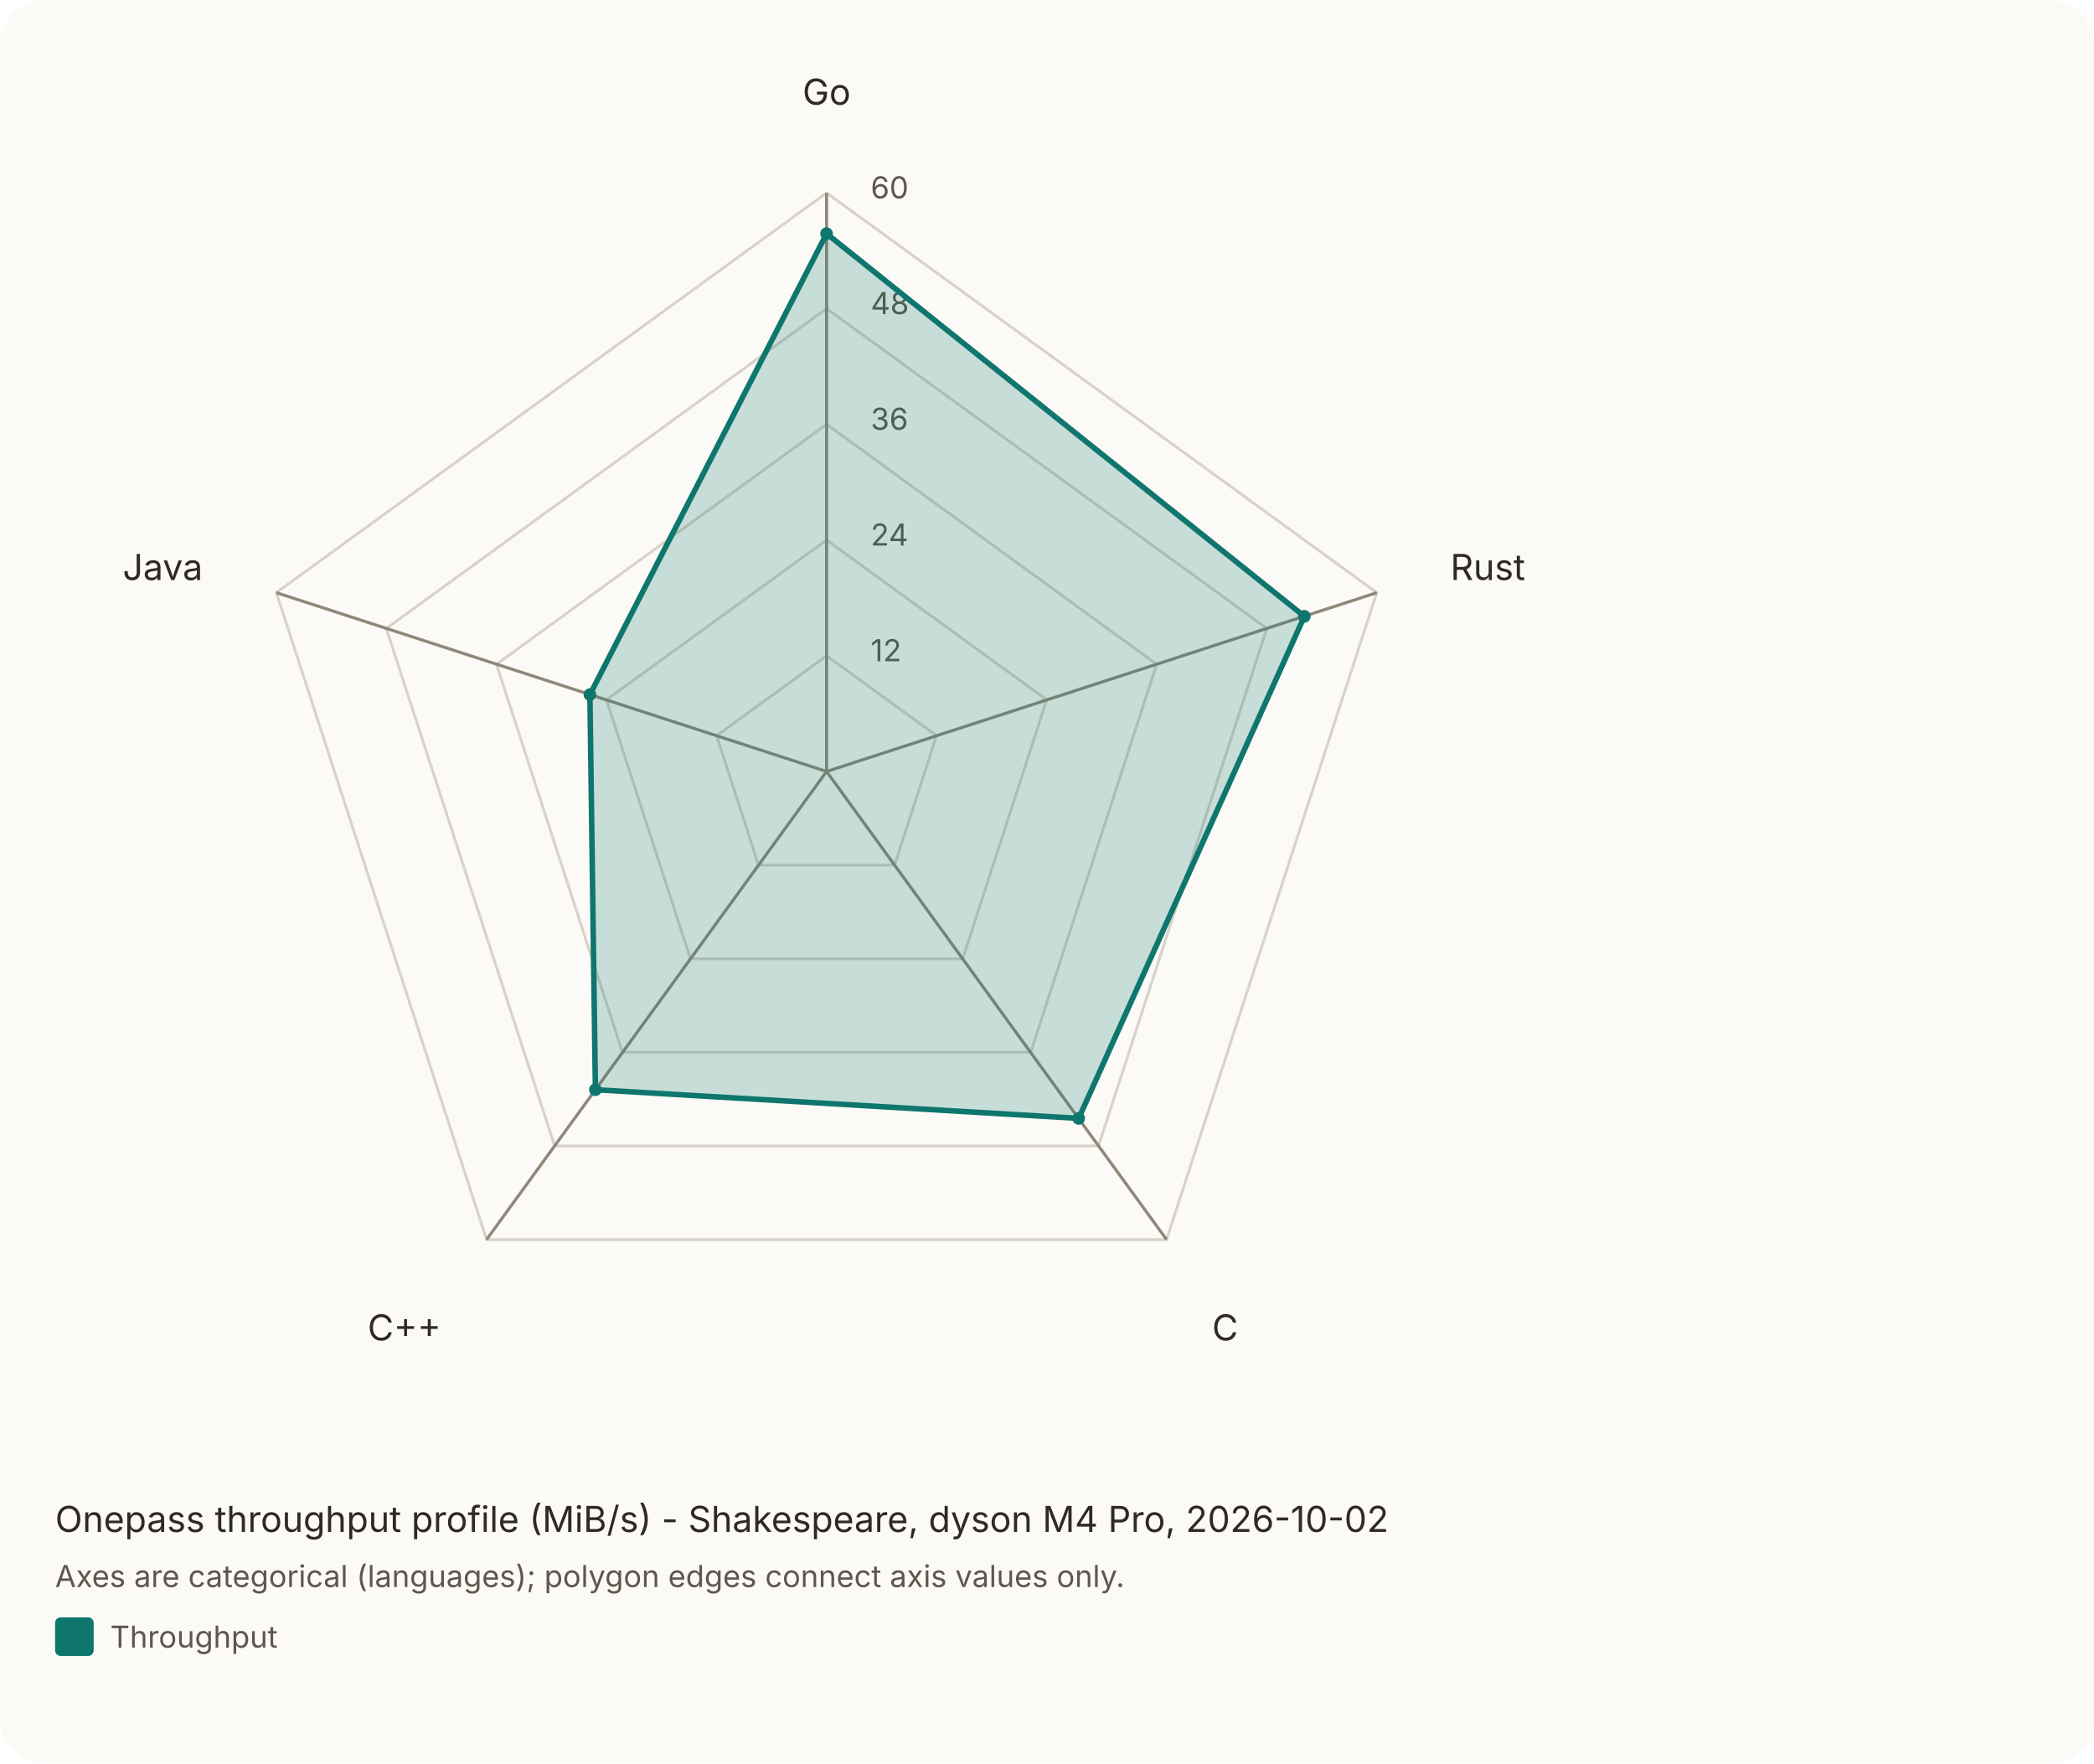
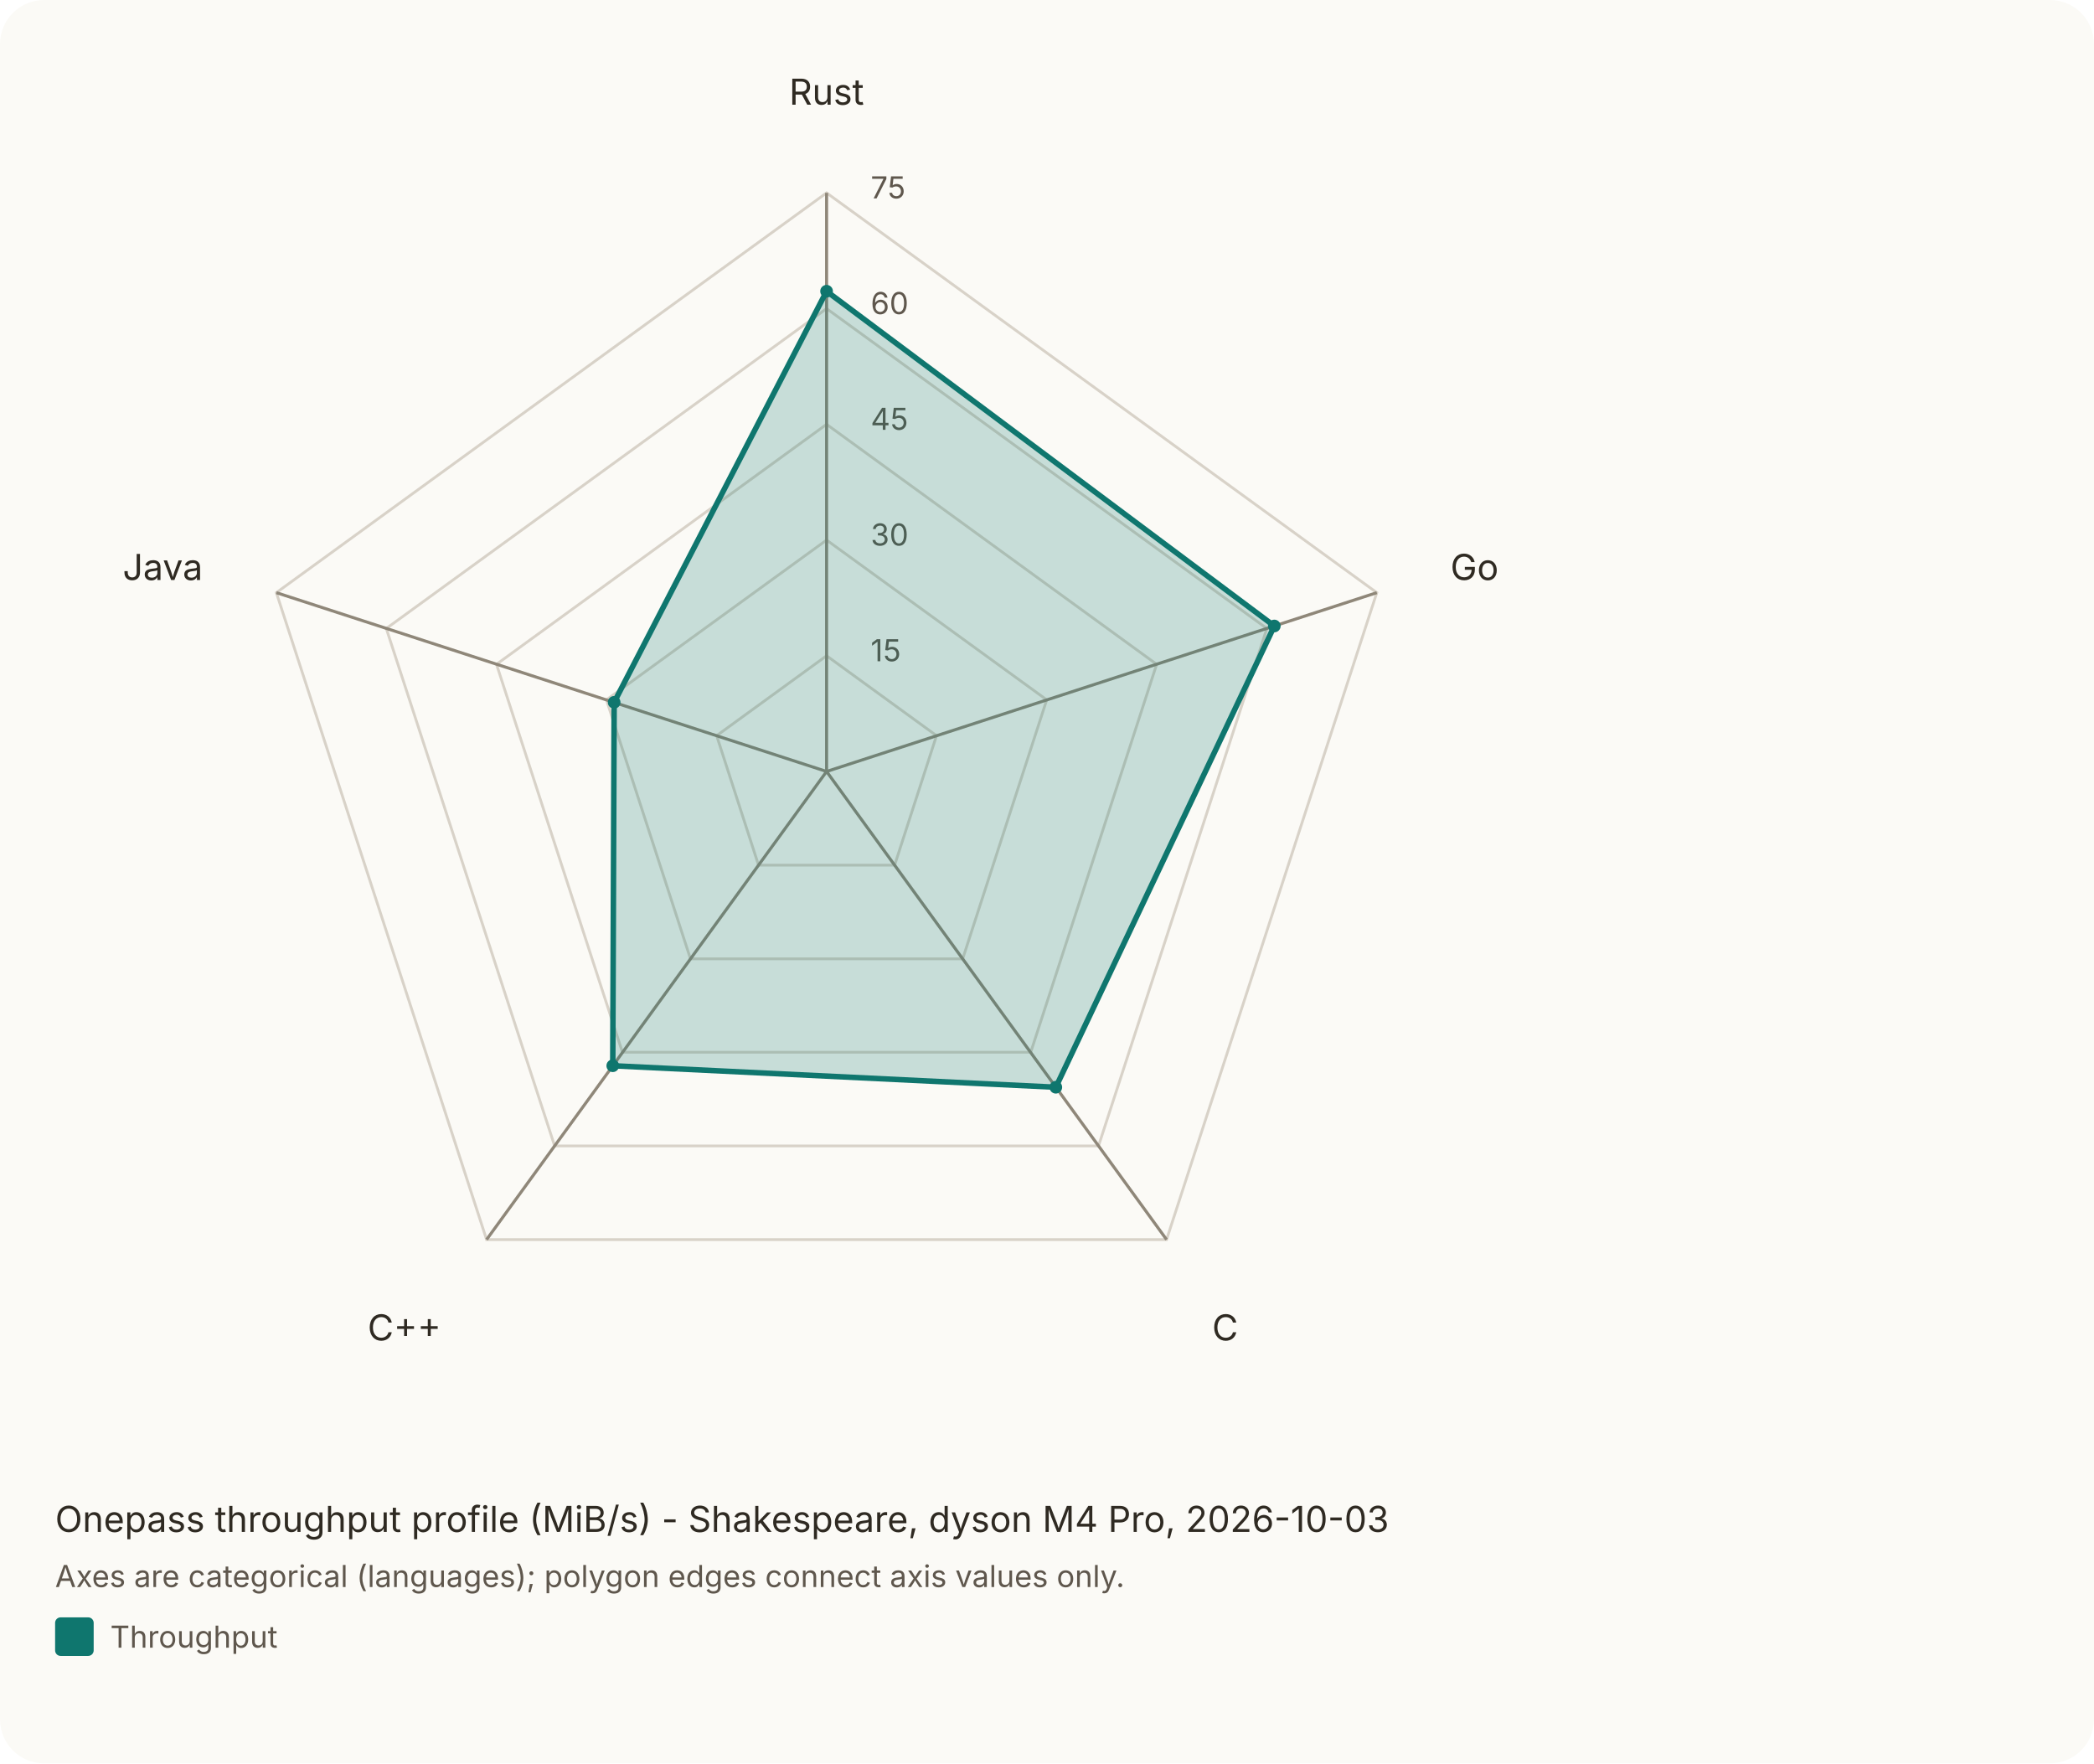
<svg xmlns="http://www.w3.org/2000/svg" viewBox="0 0 760 640" role="img" aria-labelledby="title desc">
  <style>
    .bg { fill: #fbfaf6; }
    .grid { fill: none; stroke: #d8d2c8; stroke-width: 1; }
    .axis { stroke: #8f8779; stroke-width: 1.1; }
    .label { fill: #2f2a22; font: 13px ui-sans-serif, -apple-system, BlinkMacSystemFont, "Segoe UI", sans-serif; }
    .small { fill: #5f574d; font: 11px ui-sans-serif, -apple-system, BlinkMacSystemFont, "Segoe UI", sans-serif; }
  </style>
  <rect class="bg" x="0" y="0" width="760" height="640" rx="16" />
  <polygon class="grid" points="300.0,238.0 339.9,267.0 324.7,314.0 275.3,314.0 260.1,267.0" />
  <polygon class="grid" points="300.0,196.0 379.9,254.0 349.4,348.0 250.6,348.0 220.1,254.0" />
  <polygon class="grid" points="300.0,154.0 419.8,241.1 374.1,381.9 225.9,381.9 180.2,241.1" />
  <polygon class="grid" points="300.0,112.0 459.8,228.1 398.7,415.9 201.3,415.9 140.2,228.1" />
  <polygon class="grid" points="300.0,70.0 499.7,215.1 423.4,449.9 176.6,449.9 100.3,215.1" />
  <line class="axis" x1="300" y1="280" x2="300.0" y2="70.0" />
  <line class="axis" x1="300" y1="280" x2="499.7" y2="215.1" />
  <line class="axis" x1="300" y1="280" x2="423.4" y2="449.9" />
  <line class="axis" x1="300" y1="280" x2="176.6" y2="449.9" />
  <line class="axis" x1="300" y1="280" x2="100.3" y2="215.1" />
-   <text class="small" x="316.0" y="240.0">12</text>
-   <text class="small" x="316.0" y="198.0">24</text>
-   <text class="small" x="316.0" y="156.0">36</text>
-   <text class="small" x="316.0" y="114.0">48</text>
-   <text class="small" x="316.0" y="72.0">60</text>
-   <text class="label" x="300.0" y="38.0" text-anchor="middle">Go</text>
-   <text class="label" x="526.4" y="210.5" text-anchor="start">Rust</text>
+   <text class="small" x="316.0" y="240.0">15</text>
+   <text class="small" x="316.0" y="198.0">30</text>
+   <text class="small" x="316.0" y="156.0">45</text>
+   <text class="small" x="316.0" y="114.0">60</text>
+   <text class="small" x="316.0" y="72.0">75</text>
+   <text class="label" x="300.0" y="38.0" text-anchor="middle">Rust</text>
+   <text class="label" x="526.4" y="210.5" text-anchor="start">Go</text>
  <text class="label" x="439.9" y="486.5" text-anchor="start">C</text>
  <text class="label" x="160.1" y="486.5" text-anchor="end">C++</text>
  <text class="label" x="73.6" y="210.5" text-anchor="end">Java</text>
-   <polygon points="300.0,84.8 473.4,223.7 391.5,405.9 216.1,395.5 214.1,252.1" fill="#0f766e" fill-opacity="0.22" stroke="#0f766e" stroke-width="2" />
-   <circle cx="300.0" cy="84.8" r="2.3" fill="#0f766e" />
-   <circle cx="473.4" cy="223.7" r="2.3" fill="#0f766e" />
-   <circle cx="391.5" cy="405.9" r="2.3" fill="#0f766e" />
-   <circle cx="216.1" cy="395.5" r="2.3" fill="#0f766e" />
-   <circle cx="214.1" cy="252.1" r="2.3" fill="#0f766e" />
-   <text class="label" x="20" y="556">Onepass throughput profile (MiB/s) - Shakespeare, dyson M4 Pro, 2026-10-02</text>
+   <polygon points="300.0,105.7 462.5,227.2 383.2,394.6 222.4,386.8 222.9,254.9" fill="#0f766e" fill-opacity="0.22" stroke="#0f766e" stroke-width="2" />
+   <circle cx="300.0" cy="105.7" r="2.3" fill="#0f766e" />
+   <circle cx="462.5" cy="227.2" r="2.3" fill="#0f766e" />
+   <circle cx="383.2" cy="394.6" r="2.3" fill="#0f766e" />
+   <circle cx="222.4" cy="386.8" r="2.3" fill="#0f766e" />
+   <circle cx="222.9" cy="254.9" r="2.3" fill="#0f766e" />
+   <text class="label" x="20" y="556">Onepass throughput profile (MiB/s) - Shakespeare, dyson M4 Pro, 2026-10-03</text>
  <text class="small" x="20" y="576">Axes are categorical (languages); polygon edges connect axis values only.</text>
  <rect x="20" y="587" width="14" height="14" rx="2" fill="#0f766e" />
  <text class="small" x="40" y="598">Throughput</text>
</svg>
